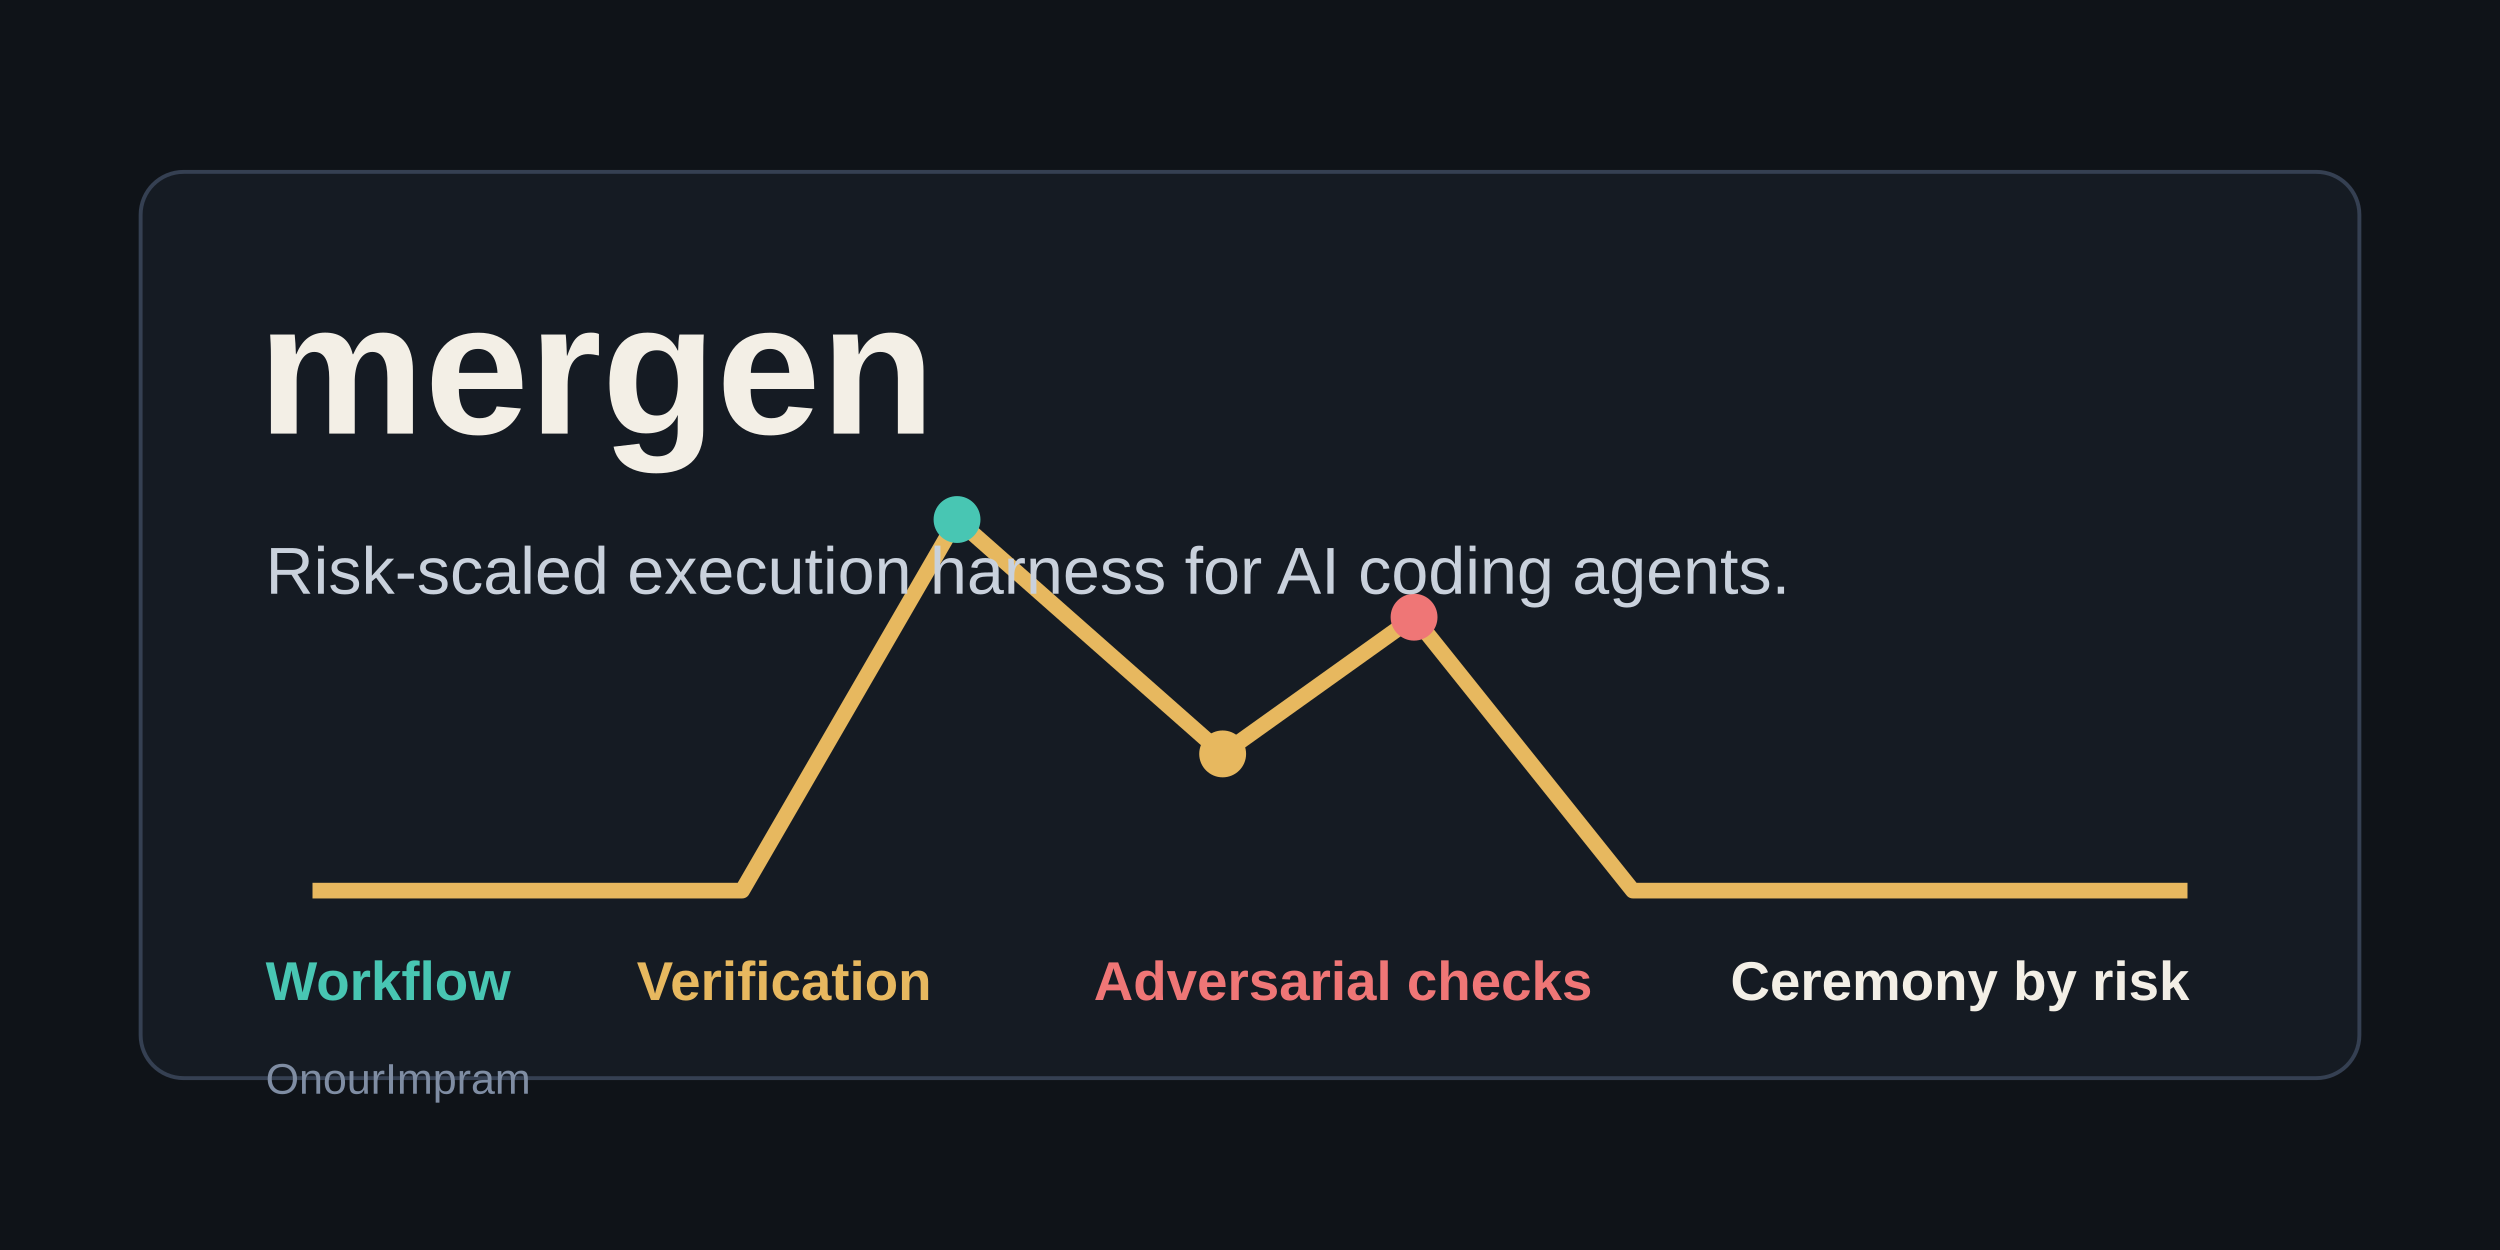
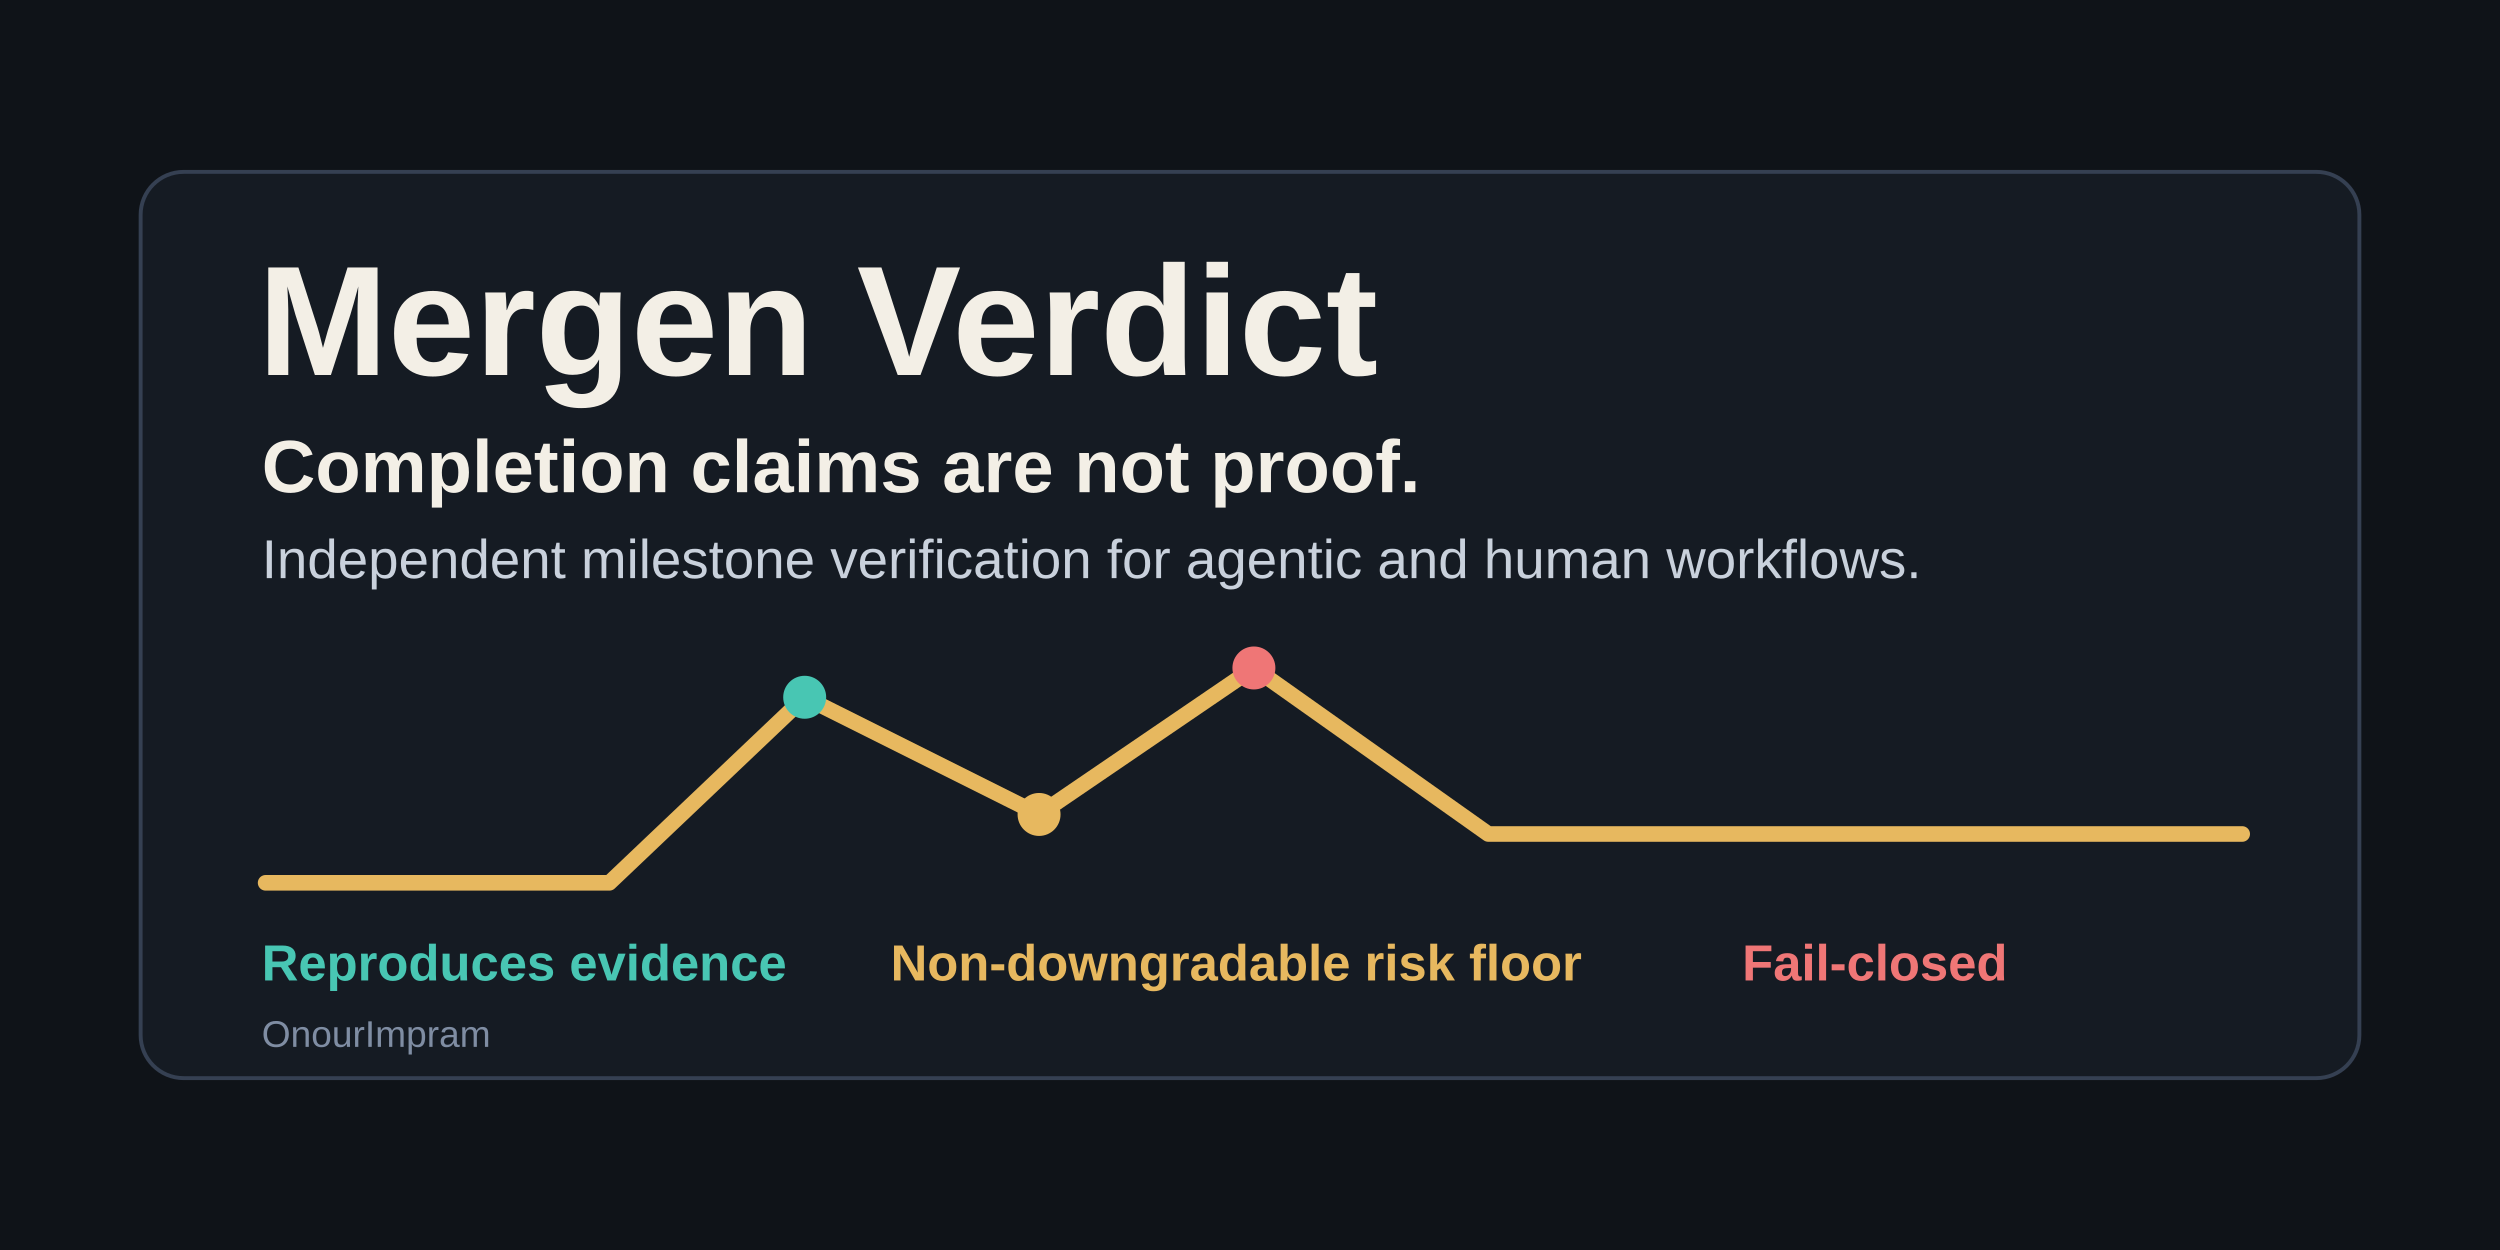
<svg xmlns="http://www.w3.org/2000/svg" width="1280" height="640" aria-labelledby="title desc" role="img" viewBox="0 0 1280 640">
  <rect width="1280" height="640" fill="#0f1318" />
  <rect width="1136" height="464" x="72" y="88" fill="#151b23" stroke="#354052" stroke-width="2" rx="22" />
-   <path fill="none" stroke="#e7b85f" stroke-linejoin="round" stroke-width="8" d="M160 456h220l110-190 136 120 98-70 112 140h284" />
-   <circle cx="490" cy="266" r="12" fill="#48c6b3" />
-   <circle cx="626" cy="386" r="12" fill="#e7b85f" />
-   <circle cx="724" cy="316" r="12" fill="#ef7676" />
-   <text x="132" y="222" fill="#f3efe6" font-family="Arial, Helvetica, sans-serif" font-size="96" font-weight="700">mergen</text>
-   <text x="136" y="304" fill="#c9d1dc" font-family="Arial, Helvetica, sans-serif" font-size="34">Risk-scaled execution harness for AI coding agents.</text>
-   <text x="136" y="512" fill="#48c6b3" font-family="Arial, Helvetica, sans-serif" font-size="28" font-weight="700">Workflow</text>
-   <text x="326" y="512" fill="#e7b85f" font-family="Arial, Helvetica, sans-serif" font-size="28" font-weight="700">Verification</text>
-   <text x="560" y="512" fill="#ef7676" font-family="Arial, Helvetica, sans-serif" font-size="28" font-weight="700">Adversarial checks</text>
-   <text x="886" y="512" fill="#f3efe6" font-family="Arial, Helvetica, sans-serif" font-size="28" font-weight="700">Ceremony by risk</text>
-   <text x="136" y="560" fill="#7f8da3" font-family="Arial, Helvetica, sans-serif" font-size="22">OnourImpram</text>
+   <text x="132" y="192" fill="#f3efe6" font-family="Arial, Helvetica, sans-serif" font-size="80" font-weight="700">Mergen Verdict</text>
+   <text x="134" y="252" fill="#f3efe6" font-family="Arial, Helvetica, sans-serif" font-size="38" font-weight="700">Completion claims are not proof.</text>
+   <text x="134" y="296" fill="#c9d1dc" font-family="Arial, Helvetica, sans-serif" font-size="28">Independent milestone verification for agentic and human workflows.</text>
+   <path fill="none" stroke="#e7b85f" stroke-linecap="round" stroke-linejoin="round" stroke-width="8" d="M136 452h176l100-95 120 60 110-75 120 85h386" />
+   <circle cx="412" cy="357" r="11" fill="#48c6b3" />
+   <circle cx="532" cy="417" r="11" fill="#e7b85f" />
+   <circle cx="642" cy="342" r="11" fill="#ef7676" />
+   <text x="134" y="502" fill="#48c6b3" font-family="Arial, Helvetica, sans-serif" font-size="26" font-weight="700">Reproduces evidence</text>
+   <text x="456" y="502" fill="#e7b85f" font-family="Arial, Helvetica, sans-serif" font-size="26" font-weight="700">Non-downgradable risk floor</text>
+   <text x="892" y="502" fill="#ef7676" font-family="Arial, Helvetica, sans-serif" font-size="26" font-weight="700">Fail-closed</text>
+   <text x="134" y="536" fill="#7f8da3" font-family="Arial, Helvetica, sans-serif" font-size="19">OnourImpram</text>
</svg>
